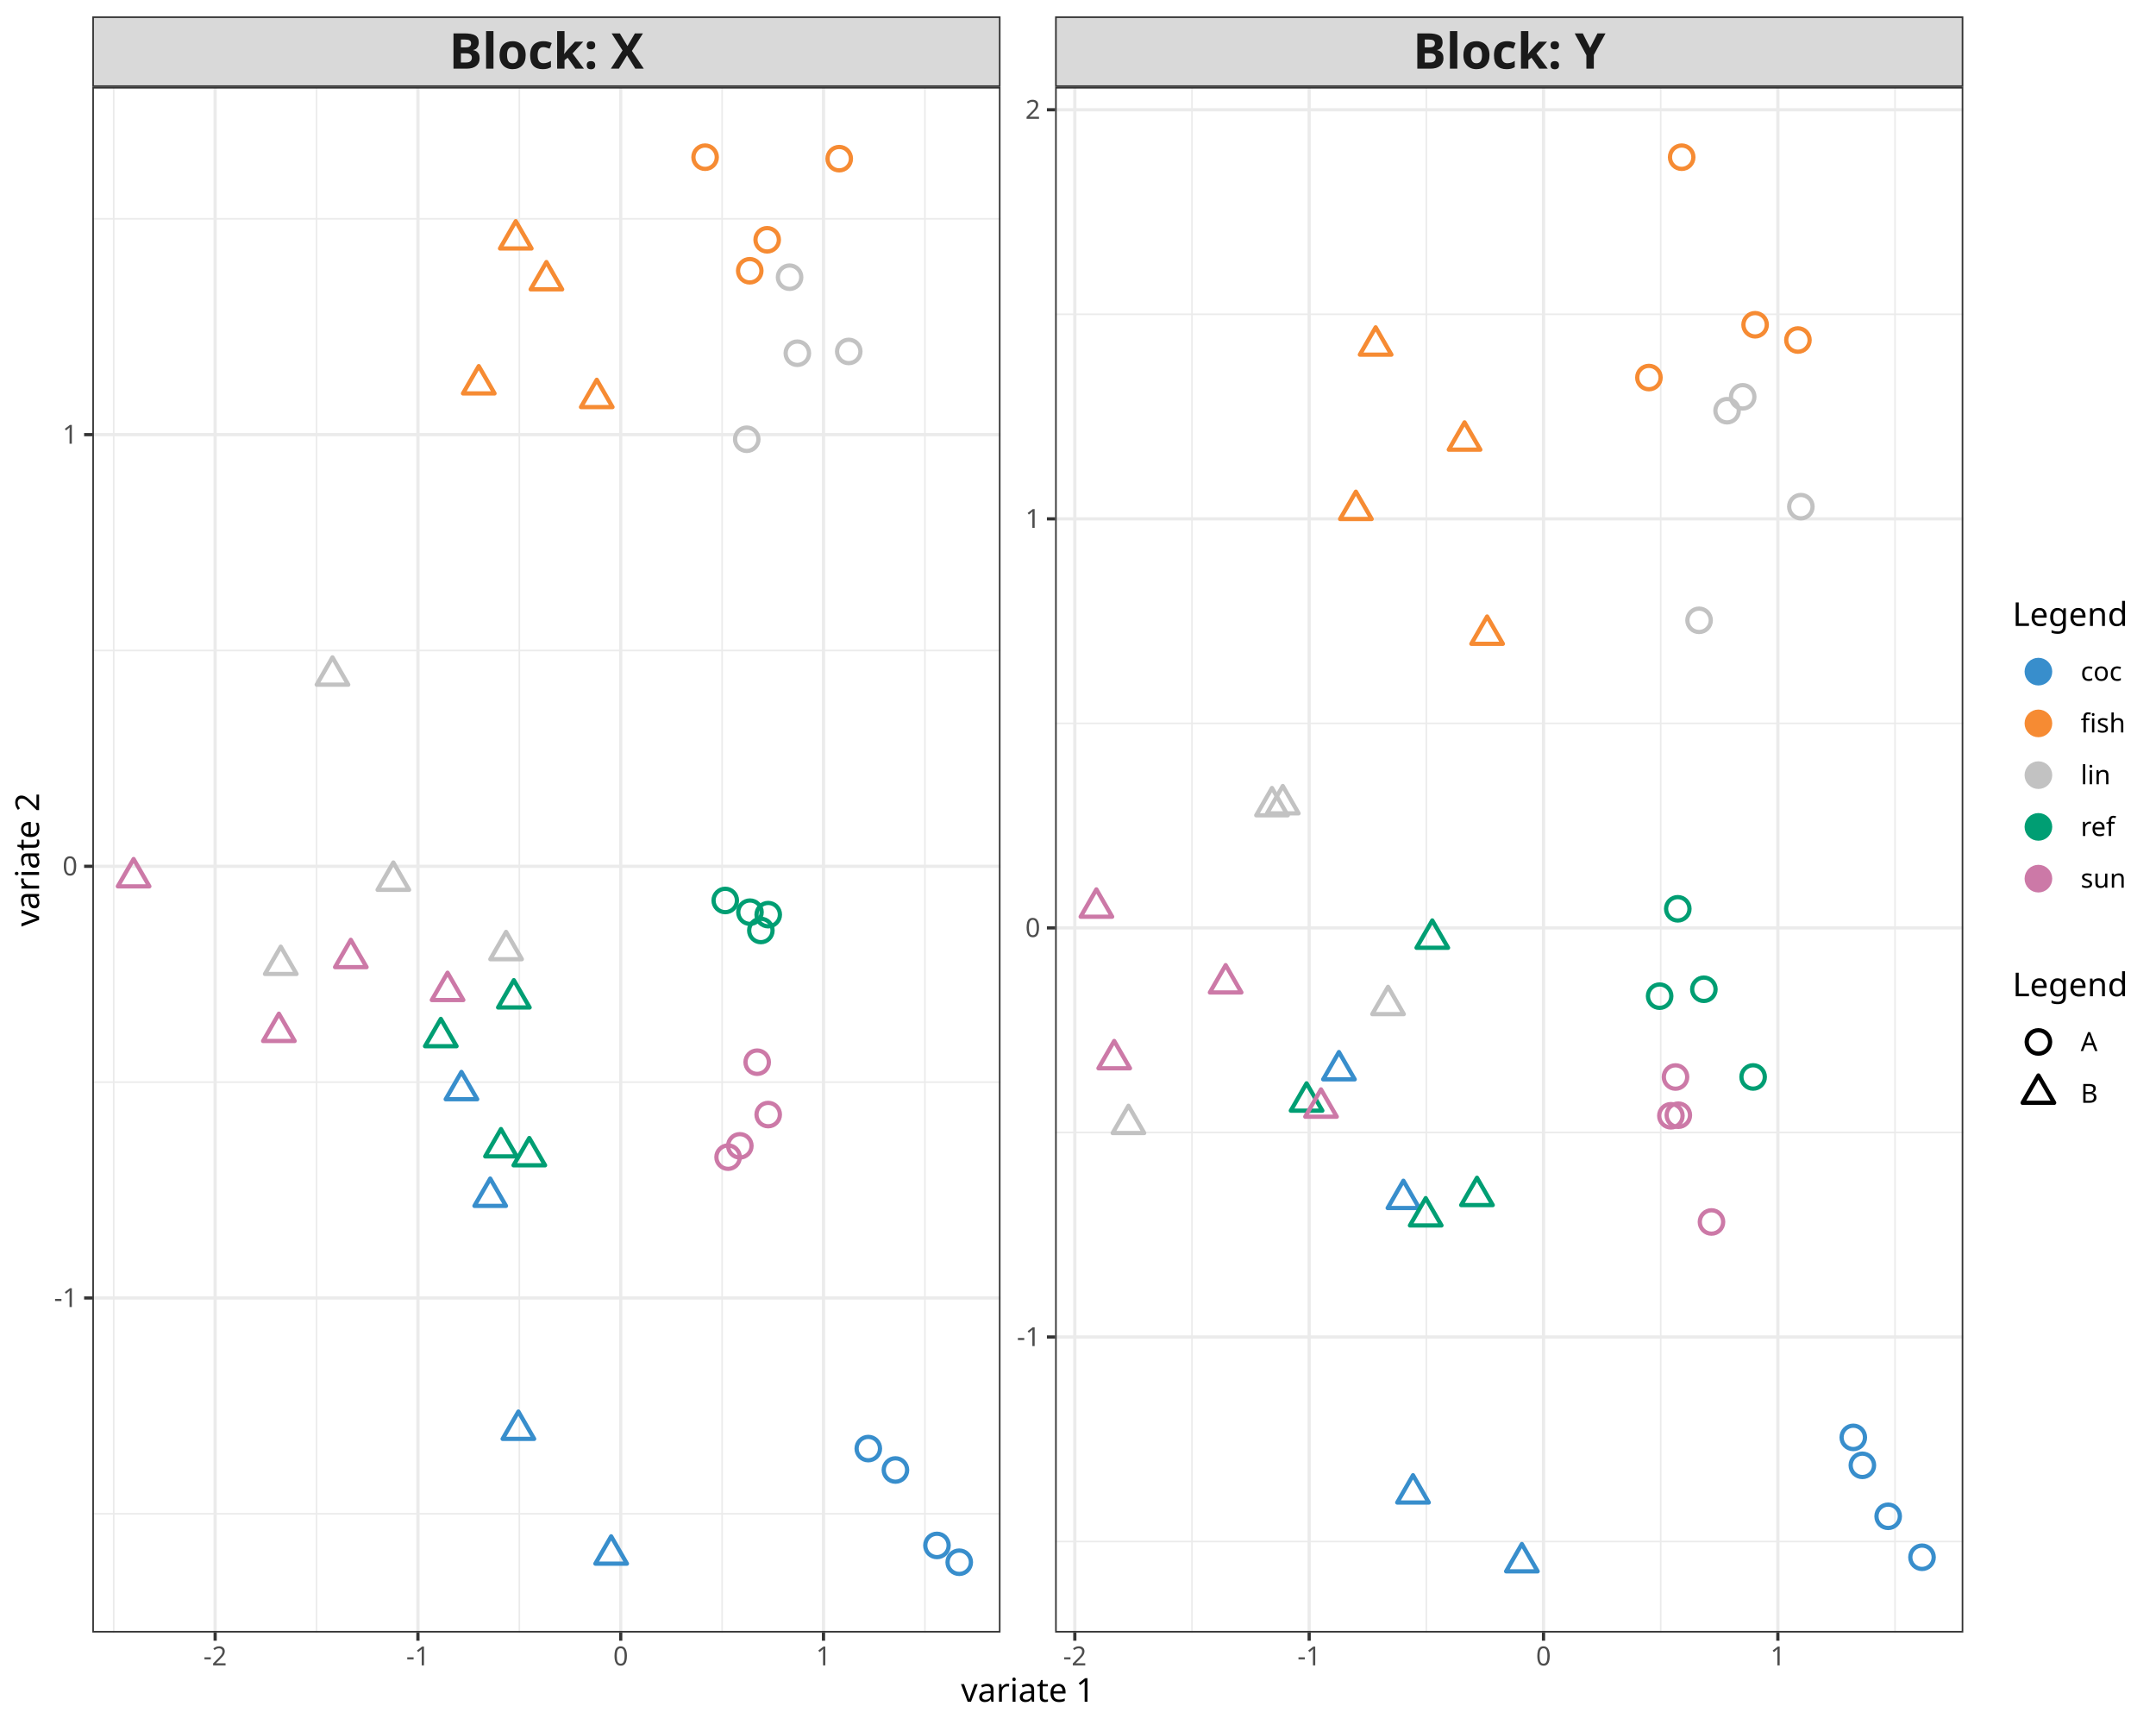
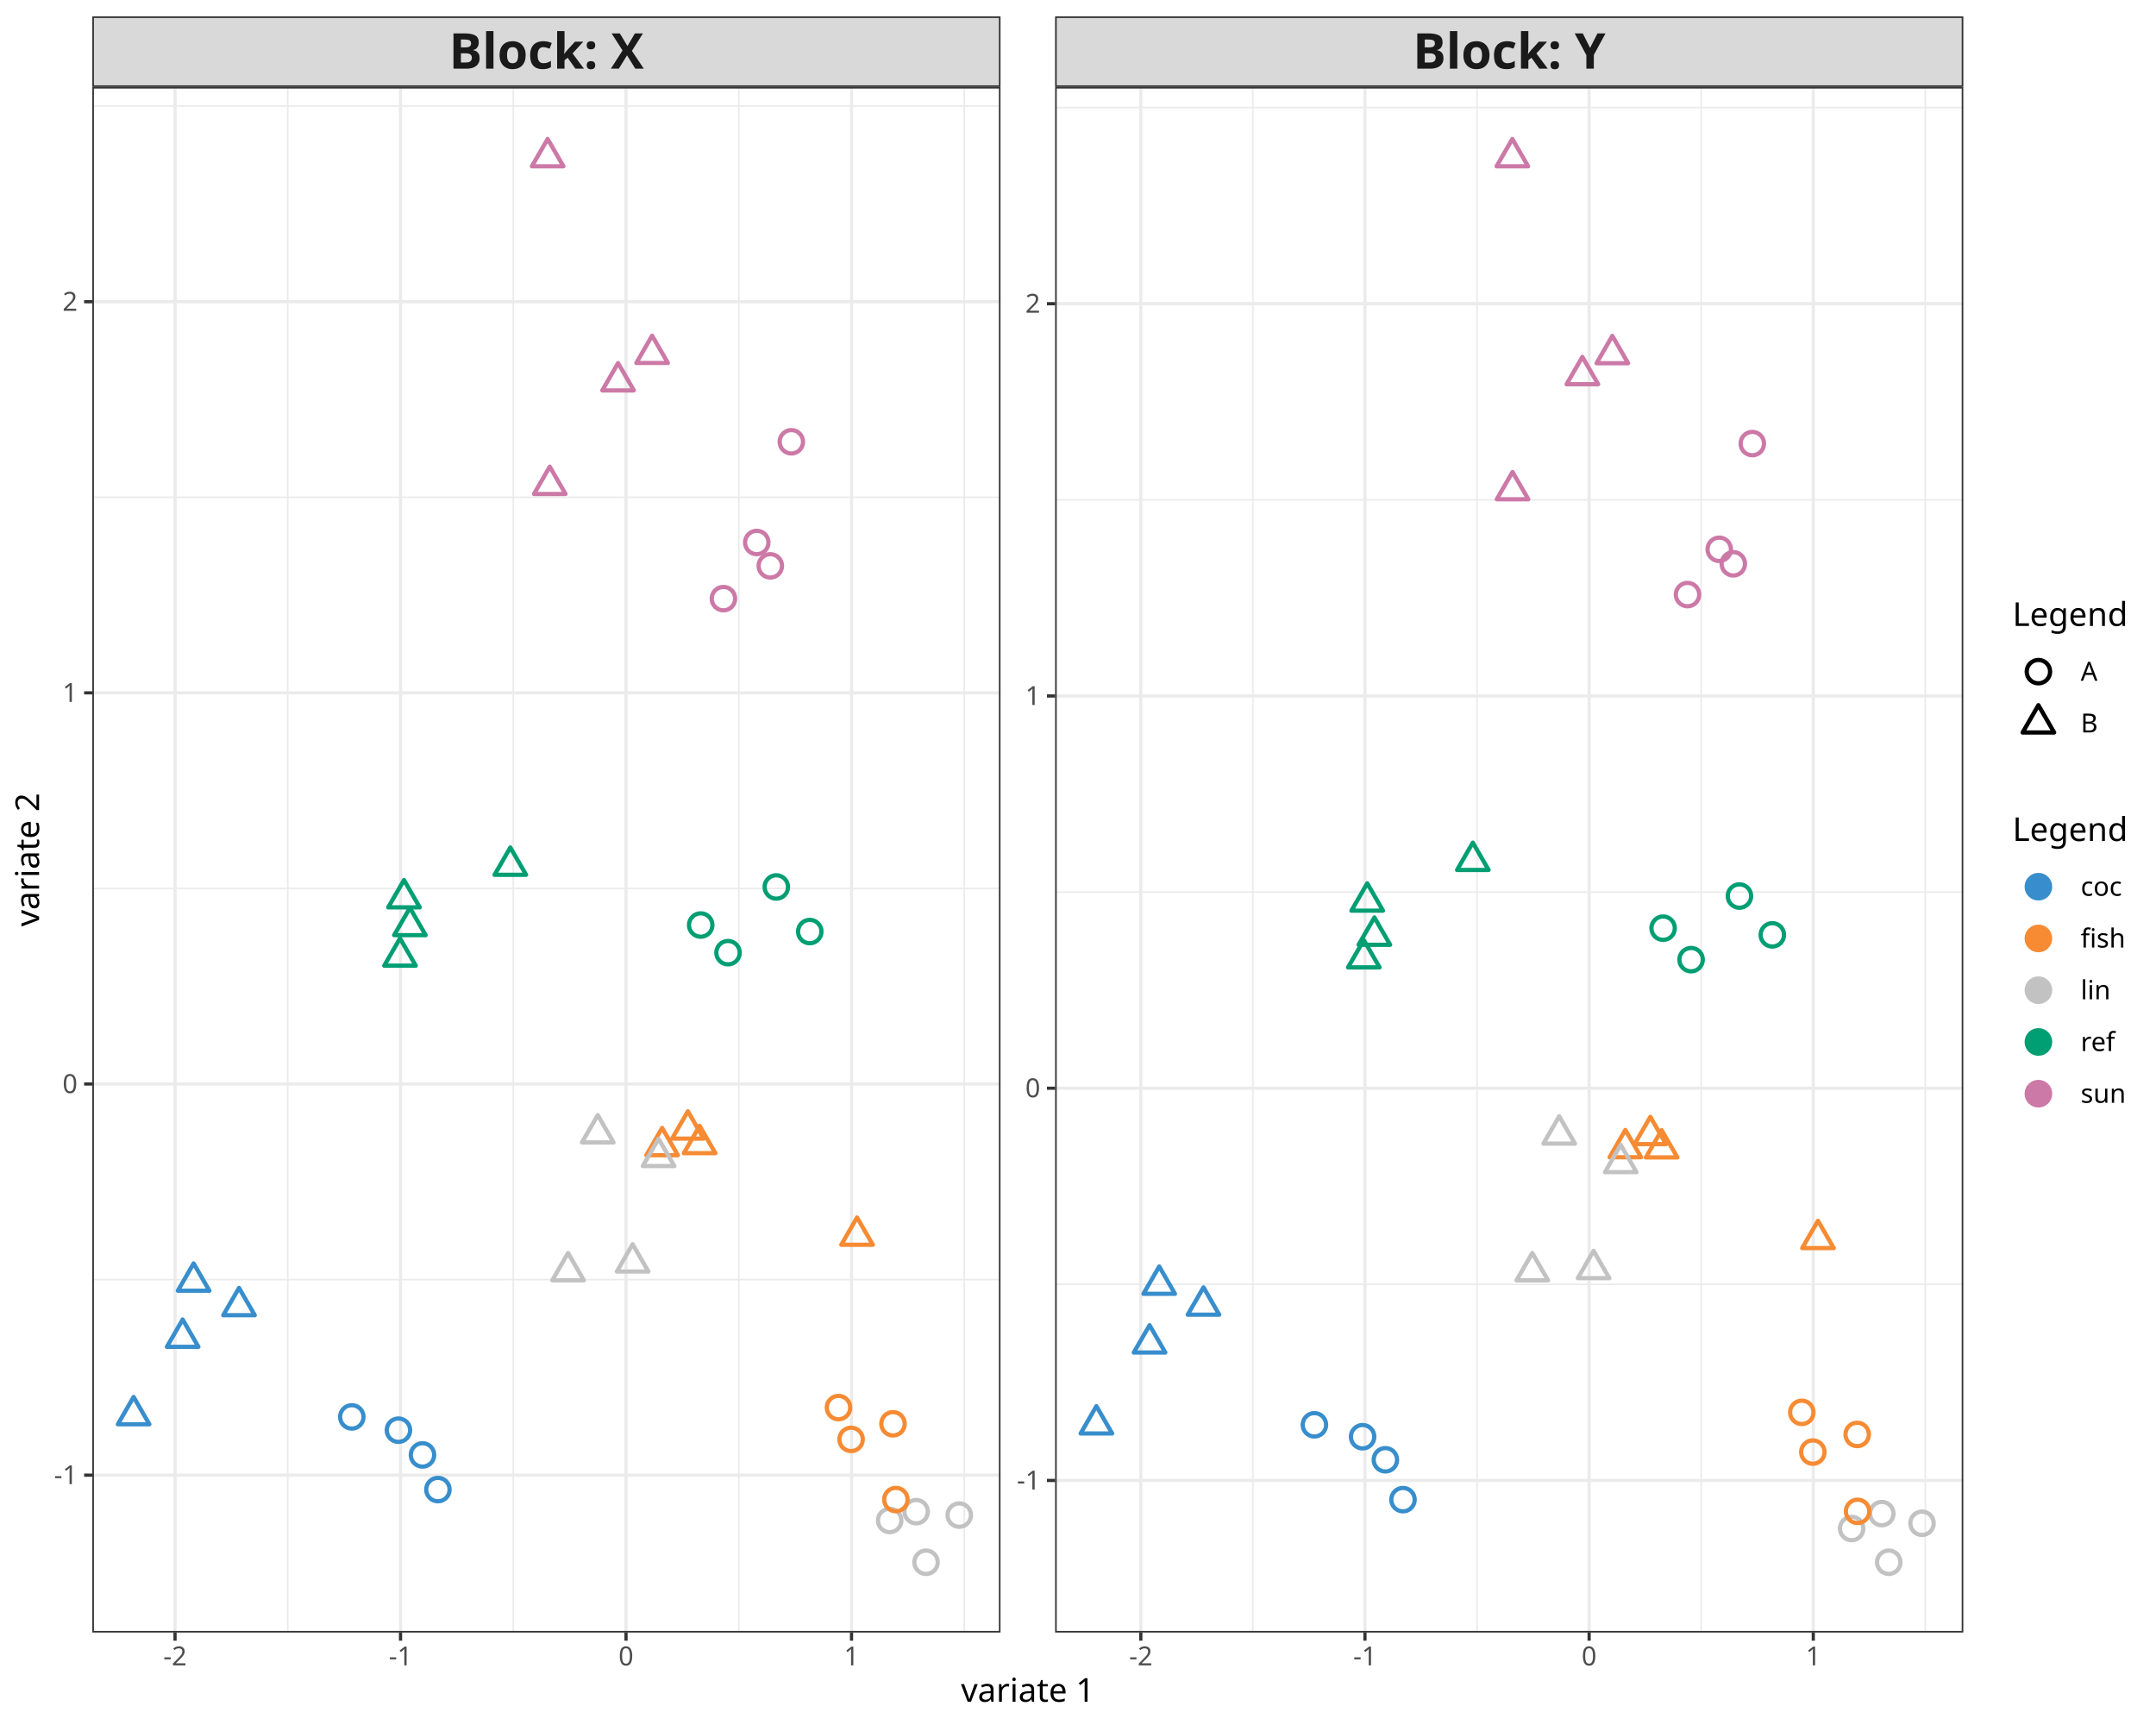
<svg xmlns="http://www.w3.org/2000/svg" class="svglite" data-engine-version="2.0" width="720.00pt" height="576.00pt" viewBox="0 0 720.00 576.00">
  <defs>
    <style type="text/css">
    .svglite line, .svglite polyline, .svglite polygon, .svglite path, .svglite rect, .svglite circle {
      fill: none;
      stroke: #000000;
      stroke-linecap: round;
      stroke-linejoin: round;
      stroke-miterlimit: 10.00;
    }
  </style>
  </defs>
  <rect width="100%" height="100%" style="stroke: none; fill: #FFFFFF;" />
  <defs>
    <clipPath id="cpMC4wMHw3MjAuMDB8MC4wMHw1NzYuMDA=">
      <rect x="0.00" y="0.00" width="720.00" height="576.00" />
    </clipPath>
  </defs>
  <g clip-path="url(#cpMC4wMHw3MjAuMDB8MC4wMHw1NzYuMDA=)">
    <rect x="-0" y="0.00" width="720.00" height="576.00" style="stroke-width: 1.07; stroke: #FFFFFF; fill: #FFFFFF;" />
  </g>
  <defs>
    <clipPath id="cpMzAuODN8MzM0LjEyfDI5LjAzfDU0NS4xMQ==">
      <rect x="30.83" y="29.03" width="303.29" height="516.09" />
    </clipPath>
  </defs>
  <g clip-path="url(#cpMzAuODN8MzM0LjEyfDI5LjAzfDU0NS4xMQ==)">
    <rect x="30.83" y="29.03" width="303.29" height="516.09" style="stroke-width: 1.07; stroke: none; fill: #FFFFFF;" />
-     <polyline points="30.83,505.47 334.12,505.47 " style="stroke-width: 0.53; stroke: #EBEBEB; stroke-linecap: butt;" />
-     <polyline points="30.83,361.34 334.12,361.34 " style="stroke-width: 0.53; stroke: #EBEBEB; stroke-linecap: butt;" />
-     <polyline points="30.83,217.21 334.12,217.21 " style="stroke-width: 0.53; stroke: #EBEBEB; stroke-linecap: butt;" />
-     <polyline points="30.83,73.08 334.12,73.08 " style="stroke-width: 0.53; stroke: #EBEBEB; stroke-linecap: butt;" />
-     <polyline points="37.98,545.11 37.98,29.03 " style="stroke-width: 0.53; stroke: #EBEBEB; stroke-linecap: butt;" />
-     <polyline points="105.71,545.11 105.71,29.03 " style="stroke-width: 0.53; stroke: #EBEBEB; stroke-linecap: butt;" />
-     <polyline points="173.43,545.11 173.43,29.03 " style="stroke-width: 0.53; stroke: #EBEBEB; stroke-linecap: butt;" />
-     <polyline points="241.15,545.11 241.15,29.03 " style="stroke-width: 0.53; stroke: #EBEBEB; stroke-linecap: butt;" />
-     <polyline points="308.87,545.11 308.87,29.03 " style="stroke-width: 0.53; stroke: #EBEBEB; stroke-linecap: butt;" />
-     <polyline points="30.83,433.41 334.12,433.41 " style="stroke-width: 1.07; stroke: #EBEBEB; stroke-linecap: butt;" />
-     <polyline points="30.83,289.27 334.12,289.27 " style="stroke-width: 1.07; stroke: #EBEBEB; stroke-linecap: butt;" />
-     <polyline points="30.83,145.14 334.12,145.14 " style="stroke-width: 1.07; stroke: #EBEBEB; stroke-linecap: butt;" />
-     <polyline points="71.85,545.11 71.85,29.03 " style="stroke-width: 1.07; stroke: #EBEBEB; stroke-linecap: butt;" />
-     <polyline points="139.57,545.11 139.57,29.03 " style="stroke-width: 1.07; stroke: #EBEBEB; stroke-linecap: butt;" />
-     <polyline points="207.29,545.11 207.29,29.03 " style="stroke-width: 1.07; stroke: #EBEBEB; stroke-linecap: butt;" />
-     <polyline points="275.01,545.11 275.01,29.03 " style="stroke-width: 1.07; stroke: #EBEBEB; stroke-linecap: butt;" />
-     <circle cx="266.27" cy="117.95" r="3.91" style="stroke-width: 1.42; stroke: #C2C2C2;" />
-     <circle cx="247.07" cy="382.61" r="3.91" style="stroke-width: 1.42; stroke: #CC79A7;" />
-     <circle cx="243.15" cy="386.39" r="3.91" style="stroke-width: 1.42; stroke: #CC79A7;" />
-     <circle cx="250.38" cy="90.41" r="3.91" style="stroke-width: 1.42; stroke: #F68B33;" />
-     <circle cx="254.09" cy="310.70" r="3.91" style="stroke-width: 1.42; stroke: #009E73;" />
-     <circle cx="299.03" cy="490.85" r="3.91" style="stroke-width: 1.42; stroke: #388ECC;" />
-     <circle cx="249.38" cy="146.67" r="3.91" style="stroke-width: 1.42; stroke: #C2C2C2;" />
-     <circle cx="283.44" cy="117.35" r="3.91" style="stroke-width: 1.42; stroke: #C2C2C2;" />
-     <circle cx="235.47" cy="52.49" r="3.91" style="stroke-width: 1.42; stroke: #F68B33;" />
-     <circle cx="312.90" cy="516.04" r="3.91" style="stroke-width: 1.42; stroke: #388ECC;" />
-     <circle cx="256.20" cy="80.07" r="3.91" style="stroke-width: 1.42; stroke: #F68B33;" />
-     <circle cx="242.20" cy="300.68" r="3.91" style="stroke-width: 1.42; stroke: #009E73;" />
-     <circle cx="252.86" cy="354.68" r="3.91" style="stroke-width: 1.42; stroke: #CC79A7;" />
-     <circle cx="256.55" cy="305.41" r="3.91" style="stroke-width: 1.42; stroke: #009E73;" />
-     <circle cx="256.54" cy="372.17" r="3.91" style="stroke-width: 1.42; stroke: #CC79A7;" />
-     <circle cx="263.68" cy="92.56" r="3.91" style="stroke-width: 1.42; stroke: #C2C2C2;" />
-     <circle cx="320.34" cy="521.65" r="3.91" style="stroke-width: 1.42; stroke: #388ECC;" />
-     <circle cx="280.26" cy="52.98" r="3.91" style="stroke-width: 1.42; stroke: #F68B33;" />
-     <circle cx="289.97" cy="483.70" r="3.91" style="stroke-width: 1.42; stroke: #388ECC;" />
-     <circle cx="250.45" cy="304.59" r="3.91" style="stroke-width: 1.42; stroke: #009E73;" />
-     <polygon points="163.71,393.54 168.97,402.66 158.44,402.66 " style="stroke-width: 1.42; stroke: #388ECC; fill: none;" />
-     <polygon points="171.60,327.29 176.87,336.41 166.34,336.41 " style="stroke-width: 1.42; stroke: #009E73; fill: none;" />
-     <polygon points="93.14,338.48 98.40,347.60 87.87,347.60 " style="stroke-width: 1.42; stroke: #CC79A7; fill: none;" />
-     <polygon points="182.48,87.50 187.74,96.62 177.21,96.62 " style="stroke-width: 1.42; stroke: #F68B33; fill: none;" />
-     <polygon points="44.62,286.84 49.88,295.96 39.35,295.96 " style="stroke-width: 1.42; stroke: #CC79A7; fill: none;" />
-     <polygon points="176.76,379.99 182.03,389.11 171.50,389.11 " style="stroke-width: 1.42; stroke: #009E73; fill: none;" />
-     <polygon points="147.21,340.22 152.47,349.34 141.94,349.34 " style="stroke-width: 1.42; stroke: #009E73; fill: none;" />
-     <polygon points="131.36,288.00 136.62,297.12 126.09,297.12 " style="stroke-width: 1.42; stroke: #C2C2C2; fill: none;" />
-     <polygon points="172.24,73.85 177.51,82.97 166.98,82.97 " style="stroke-width: 1.42; stroke: #F68B33; fill: none;" />
-     <polygon points="111.03,219.50 116.30,228.62 105.77,228.62 " style="stroke-width: 1.42; stroke: #C2C2C2; fill: none;" />
-     <polygon points="154.10,357.93 159.37,367.05 148.84,367.05 " style="stroke-width: 1.42; stroke: #388ECC; fill: none;" />
-     <polygon points="204.10,513.00 209.36,522.12 198.83,522.12 " style="stroke-width: 1.42; stroke: #388ECC; fill: none;" />
-     <polygon points="167.30,377.01 172.57,386.13 162.04,386.13 " style="stroke-width: 1.42; stroke: #009E73; fill: none;" />
-     <polygon points="117.15,313.82 122.42,322.94 111.89,322.94 " style="stroke-width: 1.42; stroke: #CC79A7; fill: none;" />
-     <polygon points="159.88,122.25 165.15,131.37 154.62,131.37 " style="stroke-width: 1.42; stroke: #F68B33; fill: none;" />
-     <polygon points="173.12,471.34 178.38,480.46 167.85,480.46 " style="stroke-width: 1.42; stroke: #388ECC; fill: none;" />
-     <polygon points="169.01,311.17 174.27,320.29 163.74,320.29 " style="stroke-width: 1.42; stroke: #C2C2C2; fill: none;" />
-     <polygon points="199.29,126.81 204.55,135.93 194.02,135.93 " style="stroke-width: 1.42; stroke: #F68B33; fill: none;" />
-     <polygon points="93.76,316.10 99.03,325.22 88.49,325.22 " style="stroke-width: 1.42; stroke: #C2C2C2; fill: none;" />
-     <polygon points="149.46,324.80 154.73,333.92 144.20,333.92 " style="stroke-width: 1.42; stroke: #CC79A7; fill: none;" />
+     <polyline points="30.83,427.27 334.12,427.27 " style="stroke-width: 0.53; stroke: #EBEBEB; stroke-linecap: butt;" />
+     <polyline points="30.83,296.66 334.12,296.66 " style="stroke-width: 0.53; stroke: #EBEBEB; stroke-linecap: butt;" />
+     <polyline points="30.83,166.04 334.12,166.04 " style="stroke-width: 0.53; stroke: #EBEBEB; stroke-linecap: butt;" />
+     <polyline points="30.83,35.43 334.12,35.43 " style="stroke-width: 0.53; stroke: #EBEBEB; stroke-linecap: butt;" />
+     <polyline points="96.10,545.11 96.10,29.03 " style="stroke-width: 0.53; stroke: #EBEBEB; stroke-linecap: butt;" />
+     <polyline points="171.41,545.11 171.41,29.03 " style="stroke-width: 0.53; stroke: #EBEBEB; stroke-linecap: butt;" />
+     <polyline points="246.72,545.11 246.72,29.03 " style="stroke-width: 0.53; stroke: #EBEBEB; stroke-linecap: butt;" />
+     <polyline points="322.02,545.11 322.02,29.03 " style="stroke-width: 0.53; stroke: #EBEBEB; stroke-linecap: butt;" />
+     <polyline points="30.83,492.57 334.12,492.57 " style="stroke-width: 1.07; stroke: #EBEBEB; stroke-linecap: butt;" />
+     <polyline points="30.83,361.96 334.12,361.96 " style="stroke-width: 1.07; stroke: #EBEBEB; stroke-linecap: butt;" />
+     <polyline points="30.83,231.35 334.12,231.35 " style="stroke-width: 1.07; stroke: #EBEBEB; stroke-linecap: butt;" />
+     <polyline points="30.83,100.74 334.12,100.74 " style="stroke-width: 1.07; stroke: #EBEBEB; stroke-linecap: butt;" />
+     <polyline points="58.45,545.11 58.45,29.03 " style="stroke-width: 1.07; stroke: #EBEBEB; stroke-linecap: butt;" />
+     <polyline points="133.76,545.11 133.76,29.03 " style="stroke-width: 1.07; stroke: #EBEBEB; stroke-linecap: butt;" />
+     <polyline points="209.06,545.11 209.06,29.03 " style="stroke-width: 1.07; stroke: #EBEBEB; stroke-linecap: butt;" />
+     <polyline points="284.37,545.11 284.37,29.03 " style="stroke-width: 1.07; stroke: #EBEBEB; stroke-linecap: butt;" />
+     <circle cx="305.95" cy="504.77" r="3.91" style="stroke-width: 1.42; stroke: #C2C2C2;" />
+     <circle cx="257.25" cy="188.95" r="3.91" style="stroke-width: 1.42; stroke: #CC79A7;" />
+     <circle cx="241.59" cy="199.89" r="3.91" style="stroke-width: 1.42; stroke: #CC79A7;" />
+     <circle cx="280.02" cy="470.01" r="3.91" style="stroke-width: 1.42; stroke: #F68B33;" />
+     <circle cx="259.25" cy="296.17" r="3.91" style="stroke-width: 1.42; stroke: #009E73;" />
+     <circle cx="141.09" cy="485.82" r="3.91" style="stroke-width: 1.42; stroke: #388ECC;" />
+     <circle cx="297.11" cy="507.70" r="3.91" style="stroke-width: 1.42; stroke: #C2C2C2;" />
+     <circle cx="309.25" cy="521.65" r="3.91" style="stroke-width: 1.42; stroke: #C2C2C2;" />
+     <circle cx="298.22" cy="475.42" r="3.91" style="stroke-width: 1.42; stroke: #F68B33;" />
+     <circle cx="133.06" cy="477.56" r="3.91" style="stroke-width: 1.42; stroke: #388ECC;" />
+     <circle cx="284.22" cy="480.63" r="3.91" style="stroke-width: 1.42; stroke: #F68B33;" />
+     <circle cx="243.12" cy="318.11" r="3.91" style="stroke-width: 1.42; stroke: #009E73;" />
+     <circle cx="264.27" cy="147.52" r="3.91" style="stroke-width: 1.42; stroke: #CC79A7;" />
+     <circle cx="270.42" cy="311.06" r="3.91" style="stroke-width: 1.42; stroke: #009E73;" />
+     <circle cx="252.72" cy="181.15" r="3.91" style="stroke-width: 1.42; stroke: #CC79A7;" />
+     <circle cx="320.34" cy="505.91" r="3.91" style="stroke-width: 1.42; stroke: #C2C2C2;" />
+     <circle cx="117.49" cy="473.12" r="3.91" style="stroke-width: 1.42; stroke: #388ECC;" />
+     <circle cx="299.18" cy="500.72" r="3.91" style="stroke-width: 1.42; stroke: #F68B33;" />
+     <circle cx="146.24" cy="497.39" r="3.91" style="stroke-width: 1.42; stroke: #388ECC;" />
+     <circle cx="234.00" cy="308.88" r="3.91" style="stroke-width: 1.42; stroke: #009E73;" />
+     <polygon points="61.00,440.60 66.26,449.72 55.73,449.72 " style="stroke-width: 1.42; stroke: #388ECC; fill: none;" />
+     <polygon points="136.89,303.14 142.15,312.26 131.62,312.26 " style="stroke-width: 1.42; stroke: #009E73; fill: none;" />
+     <polygon points="206.40,121.24 211.67,130.36 201.14,130.36 " style="stroke-width: 1.42; stroke: #CC79A7; fill: none;" />
+     <polygon points="221.12,376.62 226.39,385.74 215.85,385.74 " style="stroke-width: 1.42; stroke: #F68B33; fill: none;" />
+     <polygon points="182.89,46.41 188.15,55.53 177.62,55.53 " style="stroke-width: 1.42; stroke: #CC79A7; fill: none;" />
+     <polygon points="133.58,313.33 138.84,322.45 128.31,322.45 " style="stroke-width: 1.42; stroke: #009E73; fill: none;" />
+     <polygon points="170.42,282.99 175.69,292.11 165.16,292.11 " style="stroke-width: 1.42; stroke: #009E73; fill: none;" />
+     <polygon points="219.93,380.25 225.20,389.36 214.66,389.36 " style="stroke-width: 1.42; stroke: #C2C2C2; fill: none;" />
+     <polygon points="233.64,375.93 238.90,385.05 228.37,385.05 " style="stroke-width: 1.42; stroke: #F68B33; fill: none;" />
+     <polygon points="211.27,415.46 216.53,424.58 206.00,424.58 " style="stroke-width: 1.42; stroke: #C2C2C2; fill: none;" />
+     <polygon points="79.82,430.05 85.08,439.17 74.55,439.17 " style="stroke-width: 1.42; stroke: #388ECC; fill: none;" />
+     <polygon points="44.62,466.46 49.88,475.58 39.35,475.58 " style="stroke-width: 1.42; stroke: #388ECC; fill: none;" />
+     <polygon points="134.91,293.86 140.17,302.98 129.64,302.98 " style="stroke-width: 1.42; stroke: #009E73; fill: none;" />
+     <polygon points="183.59,155.82 188.86,164.94 178.33,164.94 " style="stroke-width: 1.42; stroke: #CC79A7; fill: none;" />
+     <polygon points="229.72,371.08 234.98,380.20 224.45,380.20 " style="stroke-width: 1.42; stroke: #F68B33; fill: none;" />
+     <polygon points="64.66,421.87 69.93,430.99 59.40,430.99 " style="stroke-width: 1.42; stroke: #388ECC; fill: none;" />
+     <polygon points="189.70,418.39 194.97,427.51 184.44,427.51 " style="stroke-width: 1.42; stroke: #C2C2C2; fill: none;" />
+     <polygon points="286.21,406.53 291.48,415.65 280.95,415.65 " style="stroke-width: 1.42; stroke: #F68B33; fill: none;" />
+     <polygon points="199.62,372.35 204.89,381.47 194.36,381.47 " style="stroke-width: 1.42; stroke: #C2C2C2; fill: none;" />
+     <polygon points="217.77,112.08 223.04,121.20 212.51,121.20 " style="stroke-width: 1.42; stroke: #CC79A7; fill: none;" />
    <rect x="30.83" y="29.03" width="303.29" height="516.09" style="stroke-width: 1.07; stroke: #333333;" />
  </g>
  <g clip-path="url(#cpMC4wMHw3MjAuMDB8MC4wMHw1NzYuMDA=)">
</g>
  <defs>
    <clipPath id="cpMzUyLjM2fDY1NS42NXwyOS4wM3w1NDUuMTE=">
      <rect x="352.36" y="29.03" width="303.29" height="516.09" />
    </clipPath>
  </defs>
  <g clip-path="url(#cpMzUyLjM2fDY1NS42NXwyOS4wM3w1NDUuMTE=)">
    <rect x="352.36" y="29.03" width="303.29" height="516.09" style="stroke-width: 1.07; stroke: none; fill: #FFFFFF;" />
-     <polyline points="352.36,514.74 655.65,514.74 " style="stroke-width: 0.53; stroke: #EBEBEB; stroke-linecap: butt;" />
-     <polyline points="352.36,378.14 655.65,378.14 " style="stroke-width: 0.53; stroke: #EBEBEB; stroke-linecap: butt;" />
-     <polyline points="352.36,241.54 655.65,241.54 " style="stroke-width: 0.53; stroke: #EBEBEB; stroke-linecap: butt;" />
-     <polyline points="352.36,104.95 655.65,104.95 " style="stroke-width: 0.53; stroke: #EBEBEB; stroke-linecap: butt;" />
-     <polyline points="398.07,545.11 398.07,29.03 " style="stroke-width: 0.53; stroke: #EBEBEB; stroke-linecap: butt;" />
-     <polyline points="476.33,545.11 476.33,29.03 " style="stroke-width: 0.53; stroke: #EBEBEB; stroke-linecap: butt;" />
-     <polyline points="554.59,545.11 554.59,29.03 " style="stroke-width: 0.53; stroke: #EBEBEB; stroke-linecap: butt;" />
-     <polyline points="632.85,545.11 632.85,29.03 " style="stroke-width: 0.53; stroke: #EBEBEB; stroke-linecap: butt;" />
-     <polyline points="352.36,446.44 655.65,446.44 " style="stroke-width: 1.07; stroke: #EBEBEB; stroke-linecap: butt;" />
-     <polyline points="352.36,309.84 655.65,309.84 " style="stroke-width: 1.07; stroke: #EBEBEB; stroke-linecap: butt;" />
-     <polyline points="352.36,173.25 655.65,173.25 " style="stroke-width: 1.07; stroke: #EBEBEB; stroke-linecap: butt;" />
-     <polyline points="352.36,36.65 655.65,36.65 " style="stroke-width: 1.07; stroke: #EBEBEB; stroke-linecap: butt;" />
-     <polyline points="358.94,545.11 358.94,29.03 " style="stroke-width: 1.07; stroke: #EBEBEB; stroke-linecap: butt;" />
-     <polyline points="437.20,545.11 437.20,29.03 " style="stroke-width: 1.07; stroke: #EBEBEB; stroke-linecap: butt;" />
-     <polyline points="515.46,545.11 515.46,29.03 " style="stroke-width: 1.07; stroke: #EBEBEB; stroke-linecap: butt;" />
-     <polyline points="593.72,545.11 593.72,29.03 " style="stroke-width: 1.07; stroke: #EBEBEB; stroke-linecap: butt;" />
-     <circle cx="576.76" cy="137.14" r="3.91" style="stroke-width: 1.42; stroke: #C2C2C2;" />
-     <circle cx="559.54" cy="359.63" r="3.91" style="stroke-width: 1.42; stroke: #CC79A7;" />
-     <circle cx="560.48" cy="372.38" r="3.91" style="stroke-width: 1.42; stroke: #CC79A7;" />
-     <circle cx="550.66" cy="126.07" r="3.91" style="stroke-width: 1.42; stroke: #F68B33;" />
-     <circle cx="585.46" cy="359.61" r="3.91" style="stroke-width: 1.42; stroke: #009E73;" />
-     <circle cx="621.94" cy="489.29" r="3.91" style="stroke-width: 1.42; stroke: #388ECC;" />
-     <circle cx="567.41" cy="207.13" r="3.91" style="stroke-width: 1.42; stroke: #C2C2C2;" />
-     <circle cx="601.40" cy="169.18" r="3.91" style="stroke-width: 1.42; stroke: #C2C2C2;" />
-     <circle cx="561.60" cy="52.49" r="3.91" style="stroke-width: 1.42; stroke: #F68B33;" />
-     <circle cx="630.56" cy="506.31" r="3.91" style="stroke-width: 1.42; stroke: #388ECC;" />
-     <circle cx="586.12" cy="108.44" r="3.91" style="stroke-width: 1.42; stroke: #F68B33;" />
-     <circle cx="554.24" cy="332.63" r="3.91" style="stroke-width: 1.42; stroke: #009E73;" />
-     <circle cx="571.55" cy="408.03" r="3.91" style="stroke-width: 1.42; stroke: #CC79A7;" />
-     <circle cx="560.30" cy="303.46" r="3.91" style="stroke-width: 1.42; stroke: #009E73;" />
-     <circle cx="558.00" cy="372.57" r="3.91" style="stroke-width: 1.42; stroke: #CC79A7;" />
-     <circle cx="581.98" cy="132.50" r="3.91" style="stroke-width: 1.42; stroke: #C2C2C2;" />
-     <circle cx="641.86" cy="519.99" r="3.91" style="stroke-width: 1.42; stroke: #388ECC;" />
-     <circle cx="600.42" cy="113.54" r="3.91" style="stroke-width: 1.42; stroke: #F68B33;" />
-     <circle cx="618.91" cy="479.96" r="3.91" style="stroke-width: 1.42; stroke: #388ECC;" />
-     <circle cx="569.01" cy="330.33" r="3.91" style="stroke-width: 1.42; stroke: #009E73;" />
-     <polygon points="468.67,394.26 473.94,403.38 463.41,403.38 " style="stroke-width: 1.42; stroke: #388ECC; fill: none;" />
-     <polygon points="478.31,307.35 483.58,316.47 473.05,316.47 " style="stroke-width: 1.42; stroke: #009E73; fill: none;" />
-     <polygon points="372.09,347.59 377.36,356.71 366.83,356.71 " style="stroke-width: 1.42; stroke: #CC79A7; fill: none;" />
-     <polygon points="489.09,141.03 494.36,150.15 483.82,150.15 " style="stroke-width: 1.42; stroke: #F68B33; fill: none;" />
-     <polygon points="366.14,296.98 371.41,306.10 360.88,306.10 " style="stroke-width: 1.42; stroke: #CC79A7; fill: none;" />
-     <polygon points="493.24,393.27 498.50,402.39 487.97,402.39 " style="stroke-width: 1.42; stroke: #009E73; fill: none;" />
-     <polygon points="436.33,361.74 441.60,370.86 431.07,370.86 " style="stroke-width: 1.42; stroke: #009E73; fill: none;" />
-     <polygon points="428.39,262.46 433.66,271.58 423.13,271.58 " style="stroke-width: 1.42; stroke: #C2C2C2; fill: none;" />
-     <polygon points="459.40,109.30 464.66,118.42 454.13,118.42 " style="stroke-width: 1.42; stroke: #F68B33; fill: none;" />
-     <polygon points="424.78,263.12 430.05,272.24 419.52,272.24 " style="stroke-width: 1.42; stroke: #C2C2C2; fill: none;" />
-     <polygon points="447.14,351.29 452.41,360.41 441.88,360.41 " style="stroke-width: 1.42; stroke: #388ECC; fill: none;" />
-     <polygon points="508.23,515.57 513.50,524.69 502.97,524.69 " style="stroke-width: 1.42; stroke: #388ECC; fill: none;" />
-     <polygon points="476.12,400.07 481.39,409.19 470.85,409.19 " style="stroke-width: 1.42; stroke: #009E73; fill: none;" />
-     <polygon points="409.31,322.27 414.57,331.39 404.04,331.39 " style="stroke-width: 1.42; stroke: #CC79A7; fill: none;" />
-     <polygon points="452.80,164.18 458.07,173.30 447.53,173.30 " style="stroke-width: 1.42; stroke: #F68B33; fill: none;" />
-     <polygon points="471.88,492.59 477.14,501.71 466.61,501.71 " style="stroke-width: 1.42; stroke: #388ECC; fill: none;" />
-     <polygon points="463.54,329.51 468.80,338.63 458.27,338.63 " style="stroke-width: 1.42; stroke: #C2C2C2; fill: none;" />
-     <polygon points="496.62,205.86 501.89,214.98 491.36,214.98 " style="stroke-width: 1.42; stroke: #F68B33; fill: none;" />
-     <polygon points="376.85,369.22 382.11,378.34 371.58,378.34 " style="stroke-width: 1.42; stroke: #C2C2C2; fill: none;" />
-     <polygon points="441.15,363.76 446.42,372.88 435.89,372.88 " style="stroke-width: 1.42; stroke: #CC79A7; fill: none;" />
+     <polyline points="352.36,428.85 655.65,428.85 " style="stroke-width: 0.53; stroke: #EBEBEB; stroke-linecap: butt;" />
+     <polyline points="352.36,297.88 655.65,297.88 " style="stroke-width: 0.53; stroke: #EBEBEB; stroke-linecap: butt;" />
+     <polyline points="352.36,166.90 655.65,166.90 " style="stroke-width: 0.53; stroke: #EBEBEB; stroke-linecap: butt;" />
+     <polyline points="352.36,35.92 655.65,35.92 " style="stroke-width: 0.53; stroke: #EBEBEB; stroke-linecap: butt;" />
+     <polyline points="418.40,545.11 418.40,29.03 " style="stroke-width: 0.53; stroke: #EBEBEB; stroke-linecap: butt;" />
+     <polyline points="493.26,545.11 493.26,29.03 " style="stroke-width: 0.53; stroke: #EBEBEB; stroke-linecap: butt;" />
+     <polyline points="568.12,545.11 568.12,29.03 " style="stroke-width: 0.53; stroke: #EBEBEB; stroke-linecap: butt;" />
+     <polyline points="642.97,545.11 642.97,29.03 " style="stroke-width: 0.53; stroke: #EBEBEB; stroke-linecap: butt;" />
+     <polyline points="352.36,494.34 655.65,494.34 " style="stroke-width: 1.07; stroke: #EBEBEB; stroke-linecap: butt;" />
+     <polyline points="352.36,363.37 655.65,363.37 " style="stroke-width: 1.07; stroke: #EBEBEB; stroke-linecap: butt;" />
+     <polyline points="352.36,232.39 655.65,232.39 " style="stroke-width: 1.07; stroke: #EBEBEB; stroke-linecap: butt;" />
+     <polyline points="352.36,101.41 655.65,101.41 " style="stroke-width: 1.07; stroke: #EBEBEB; stroke-linecap: butt;" />
+     <polyline points="380.98,545.11 380.98,29.03 " style="stroke-width: 1.07; stroke: #EBEBEB; stroke-linecap: butt;" />
+     <polyline points="455.83,545.11 455.83,29.03 " style="stroke-width: 1.07; stroke: #EBEBEB; stroke-linecap: butt;" />
+     <polyline points="530.69,545.11 530.69,29.03 " style="stroke-width: 1.07; stroke: #EBEBEB; stroke-linecap: butt;" />
+     <polyline points="605.55,545.11 605.55,29.03 " style="stroke-width: 1.07; stroke: #EBEBEB; stroke-linecap: butt;" />
+     <circle cx="628.43" cy="505.41" r="3.91" style="stroke-width: 1.42; stroke: #C2C2C2;" />
+     <circle cx="578.84" cy="188.26" r="3.91" style="stroke-width: 1.42; stroke: #CC79A7;" />
+     <circle cx="563.55" cy="198.54" r="3.91" style="stroke-width: 1.42; stroke: #CC79A7;" />
+     <circle cx="601.71" cy="471.60" r="3.91" style="stroke-width: 1.42; stroke: #F68B33;" />
+     <circle cx="580.89" cy="299.20" r="3.91" style="stroke-width: 1.42; stroke: #009E73;" />
+     <circle cx="462.65" cy="487.44" r="3.91" style="stroke-width: 1.42; stroke: #388ECC;" />
+     <circle cx="618.36" cy="510.39" r="3.91" style="stroke-width: 1.42; stroke: #C2C2C2;" />
+     <circle cx="630.75" cy="521.65" r="3.91" style="stroke-width: 1.42; stroke: #C2C2C2;" />
+     <circle cx="620.21" cy="478.98" r="3.91" style="stroke-width: 1.42; stroke: #F68B33;" />
+     <circle cx="455.04" cy="479.74" r="3.91" style="stroke-width: 1.42; stroke: #388ECC;" />
+     <circle cx="605.40" cy="484.87" r="3.91" style="stroke-width: 1.42; stroke: #F68B33;" />
+     <circle cx="564.74" cy="320.44" r="3.91" style="stroke-width: 1.42; stroke: #009E73;" />
+     <circle cx="585.19" cy="148.12" r="3.91" style="stroke-width: 1.42; stroke: #CC79A7;" />
+     <circle cx="591.87" cy="312.16" r="3.91" style="stroke-width: 1.42; stroke: #009E73;" />
+     <circle cx="574.14" cy="183.42" r="3.91" style="stroke-width: 1.42; stroke: #CC79A7;" />
+     <circle cx="641.86" cy="508.64" r="3.91" style="stroke-width: 1.42; stroke: #C2C2C2;" />
+     <circle cx="438.95" cy="475.76" r="3.91" style="stroke-width: 1.42; stroke: #388ECC;" />
+     <circle cx="620.34" cy="504.66" r="3.91" style="stroke-width: 1.42; stroke: #F68B33;" />
+     <circle cx="468.53" cy="500.75" r="3.91" style="stroke-width: 1.42; stroke: #388ECC;" />
+     <circle cx="555.40" cy="309.93" r="3.91" style="stroke-width: 1.42; stroke: #009E73;" />
+     <polygon points="383.90,442.50 389.16,451.62 378.63,451.62 " style="stroke-width: 1.42; stroke: #388ECC; fill: none;" />
+     <polygon points="458.97,306.35 464.24,315.47 453.71,315.47 " style="stroke-width: 1.42; stroke: #009E73; fill: none;" />
+     <polygon points="528.44,119.17 533.70,128.29 523.17,128.29 " style="stroke-width: 1.42; stroke: #CC79A7; fill: none;" />
+     <polygon points="542.79,377.30 548.06,386.42 537.53,386.42 " style="stroke-width: 1.42; stroke: #F68B33; fill: none;" />
+     <polygon points="505.05,46.41 510.31,55.53 499.78,55.53 " style="stroke-width: 1.42; stroke: #CC79A7; fill: none;" />
+     <polygon points="455.44,313.90 460.71,323.02 450.18,323.02 " style="stroke-width: 1.42; stroke: #009E73; fill: none;" />
+     <polygon points="491.85,281.37 497.12,290.49 486.59,290.49 " style="stroke-width: 1.42; stroke: #009E73; fill: none;" />
+     <polygon points="541.24,382.28 546.51,391.40 535.98,391.40 " style="stroke-width: 1.42; stroke: #C2C2C2; fill: none;" />
+     <polygon points="554.90,377.36 560.17,386.48 549.64,386.48 " style="stroke-width: 1.42; stroke: #F68B33; fill: none;" />
+     <polygon points="532.18,417.68 537.44,426.80 526.91,426.80 " style="stroke-width: 1.42; stroke: #C2C2C2; fill: none;" />
+     <polygon points="401.91,429.87 407.17,438.99 396.64,438.99 " style="stroke-width: 1.42; stroke: #388ECC; fill: none;" />
+     <polygon points="366.14,469.53 371.41,478.65 360.88,478.65 " style="stroke-width: 1.42; stroke: #388ECC; fill: none;" />
+     <polygon points="456.59,294.96 461.85,304.08 451.32,304.08 " style="stroke-width: 1.42; stroke: #009E73; fill: none;" />
+     <polygon points="505.11,157.59 510.38,166.71 499.85,166.71 " style="stroke-width: 1.42; stroke: #CC79A7; fill: none;" />
+     <polygon points="551.13,372.93 556.39,382.05 545.86,382.05 " style="stroke-width: 1.42; stroke: #F68B33; fill: none;" />
+     <polygon points="387.12,422.90 392.38,432.02 381.85,432.02 " style="stroke-width: 1.42; stroke: #388ECC; fill: none;" />
+     <polygon points="511.71,418.40 516.98,427.52 506.45,427.52 " style="stroke-width: 1.42; stroke: #C2C2C2; fill: none;" />
+     <polygon points="607.12,407.64 612.39,416.76 601.85,416.76 " style="stroke-width: 1.42; stroke: #F68B33; fill: none;" />
+     <polygon points="520.69,372.74 525.96,381.86 515.43,381.86 " style="stroke-width: 1.42; stroke: #C2C2C2; fill: none;" />
+     <polygon points="538.44,112.16 543.71,121.28 533.18,121.28 " style="stroke-width: 1.42; stroke: #CC79A7; fill: none;" />
    <rect x="352.36" y="29.03" width="303.29" height="516.09" style="stroke-width: 1.07; stroke: #333333;" />
  </g>
  <g clip-path="url(#cpMC4wMHw3MjAuMDB8MC4wMHw1NzYuMDA=)">
</g>
  <defs>
    <clipPath id="cpMzAuODN8MzM0LjEyfDUuNDh8MjkuMDM=">
      <rect x="30.83" y="5.48" width="303.29" height="23.55" />
    </clipPath>
  </defs>
  <g clip-path="url(#cpMzAuODN8MzM0LjEyfDUuNDh8MjkuMDM=)">
    <rect x="30.83" y="5.48" width="303.29" height="23.55" style="stroke-width: 1.07; stroke: #333333; fill: #D9D9D9;" />
    <text x="182.48" y="22.93" text-anchor="middle" style="font-size: 16.50px; font-weight: bold; fill: #1A1A1A; font-family: sans;" textLength="60.54px" lengthAdjust="spacingAndGlyphs">Block: X</text>
  </g>
  <g clip-path="url(#cpMC4wMHw3MjAuMDB8MC4wMHw1NzYuMDA=)">
</g>
  <defs>
    <clipPath id="cpMzUyLjM2fDY1NS42NXw1LjQ4fDI5LjAz">
      <rect x="352.36" y="5.48" width="303.29" height="23.55" />
    </clipPath>
  </defs>
  <g clip-path="url(#cpMzUyLjM2fDY1NS42NXw1LjQ4fDI5LjAz)">
    <rect x="352.36" y="5.48" width="303.29" height="23.55" style="stroke-width: 1.07; stroke: #333333; fill: #D9D9D9;" />
    <text x="504.00" y="22.93" text-anchor="middle" style="font-size: 16.50px; font-weight: bold; fill: #1A1A1A; font-family: sans;" textLength="60.54px" lengthAdjust="spacingAndGlyphs">Block: Y</text>
  </g>
  <g clip-path="url(#cpMC4wMHw3MjAuMDB8MC4wMHw1NzYuMDA=)">
-     <polyline points="71.85,547.85 71.85,545.11 " style="stroke-width: 1.07; stroke: #333333; stroke-linecap: butt;" />
-     <polyline points="139.57,547.85 139.57,545.11 " style="stroke-width: 1.07; stroke: #333333; stroke-linecap: butt;" />
-     <polyline points="207.29,547.85 207.29,545.11 " style="stroke-width: 1.07; stroke: #333333; stroke-linecap: butt;" />
-     <polyline points="275.01,547.85 275.01,545.11 " style="stroke-width: 1.07; stroke: #333333; stroke-linecap: butt;" />
-     <text x="71.85" y="556.10" text-anchor="middle" style="font-size: 8.80px; fill: #4D4D4D; font-family: sans;" textLength="7.82px" lengthAdjust="spacingAndGlyphs">-2</text>
-     <text x="139.57" y="556.10" text-anchor="middle" style="font-size: 8.80px; fill: #4D4D4D; font-family: sans;" textLength="7.82px" lengthAdjust="spacingAndGlyphs">-1</text>
-     <text x="207.29" y="556.10" text-anchor="middle" style="font-size: 8.80px; fill: #4D4D4D; font-family: sans;" textLength="4.89px" lengthAdjust="spacingAndGlyphs">0</text>
-     <text x="275.01" y="556.10" text-anchor="middle" style="font-size: 8.80px; fill: #4D4D4D; font-family: sans;" textLength="4.89px" lengthAdjust="spacingAndGlyphs">1</text>
-     <polyline points="358.94,547.85 358.94,545.11 " style="stroke-width: 1.07; stroke: #333333; stroke-linecap: butt;" />
-     <polyline points="437.20,547.85 437.20,545.11 " style="stroke-width: 1.07; stroke: #333333; stroke-linecap: butt;" />
-     <polyline points="515.46,547.85 515.46,545.11 " style="stroke-width: 1.07; stroke: #333333; stroke-linecap: butt;" />
-     <polyline points="593.72,547.85 593.72,545.11 " style="stroke-width: 1.07; stroke: #333333; stroke-linecap: butt;" />
-     <text x="358.94" y="556.10" text-anchor="middle" style="font-size: 8.80px; fill: #4D4D4D; font-family: sans;" textLength="7.82px" lengthAdjust="spacingAndGlyphs">-2</text>
-     <text x="437.20" y="556.10" text-anchor="middle" style="font-size: 8.80px; fill: #4D4D4D; font-family: sans;" textLength="7.82px" lengthAdjust="spacingAndGlyphs">-1</text>
-     <text x="515.46" y="556.10" text-anchor="middle" style="font-size: 8.80px; fill: #4D4D4D; font-family: sans;" textLength="4.89px" lengthAdjust="spacingAndGlyphs">0</text>
-     <text x="593.72" y="556.10" text-anchor="middle" style="font-size: 8.80px; fill: #4D4D4D; font-family: sans;" textLength="4.89px" lengthAdjust="spacingAndGlyphs">1</text>
-     <text x="347.43" y="449.47" text-anchor="end" style="font-size: 8.80px; fill: #4D4D4D; font-family: sans;" textLength="7.82px" lengthAdjust="spacingAndGlyphs">-1</text>
-     <text x="347.43" y="312.87" text-anchor="end" style="font-size: 8.80px; fill: #4D4D4D; font-family: sans;" textLength="4.89px" lengthAdjust="spacingAndGlyphs">0</text>
-     <text x="347.43" y="176.27" text-anchor="end" style="font-size: 8.80px; fill: #4D4D4D; font-family: sans;" textLength="4.89px" lengthAdjust="spacingAndGlyphs">1</text>
-     <text x="347.43" y="39.68" text-anchor="end" style="font-size: 8.80px; fill: #4D4D4D; font-family: sans;" textLength="4.89px" lengthAdjust="spacingAndGlyphs">2</text>
-     <polyline points="349.62,446.44 352.36,446.44 " style="stroke-width: 1.07; stroke: #333333; stroke-linecap: butt;" />
-     <polyline points="349.62,309.84 352.36,309.84 " style="stroke-width: 1.07; stroke: #333333; stroke-linecap: butt;" />
-     <polyline points="349.62,173.25 352.36,173.25 " style="stroke-width: 1.07; stroke: #333333; stroke-linecap: butt;" />
-     <polyline points="349.62,36.65 352.36,36.65 " style="stroke-width: 1.07; stroke: #333333; stroke-linecap: butt;" />
-     <text x="25.90" y="436.44" text-anchor="end" style="font-size: 8.80px; fill: #4D4D4D; font-family: sans;" textLength="7.82px" lengthAdjust="spacingAndGlyphs">-1</text>
-     <text x="25.90" y="292.30" text-anchor="end" style="font-size: 8.80px; fill: #4D4D4D; font-family: sans;" textLength="4.89px" lengthAdjust="spacingAndGlyphs">0</text>
-     <text x="25.90" y="148.17" text-anchor="end" style="font-size: 8.80px; fill: #4D4D4D; font-family: sans;" textLength="4.89px" lengthAdjust="spacingAndGlyphs">1</text>
-     <polyline points="28.09,433.41 30.83,433.41 " style="stroke-width: 1.07; stroke: #333333; stroke-linecap: butt;" />
-     <polyline points="28.09,289.27 30.83,289.27 " style="stroke-width: 1.07; stroke: #333333; stroke-linecap: butt;" />
-     <polyline points="28.09,145.14 30.83,145.14 " style="stroke-width: 1.07; stroke: #333333; stroke-linecap: butt;" />
+     <polyline points="58.45,547.85 58.45,545.11 " style="stroke-width: 1.07; stroke: #333333; stroke-linecap: butt;" />
+     <polyline points="133.76,547.85 133.76,545.11 " style="stroke-width: 1.07; stroke: #333333; stroke-linecap: butt;" />
+     <polyline points="209.06,547.85 209.06,545.11 " style="stroke-width: 1.07; stroke: #333333; stroke-linecap: butt;" />
+     <polyline points="284.37,547.85 284.37,545.11 " style="stroke-width: 1.07; stroke: #333333; stroke-linecap: butt;" />
+     <text x="58.45" y="556.10" text-anchor="middle" style="font-size: 8.80px; fill: #4D4D4D; font-family: sans;" textLength="7.82px" lengthAdjust="spacingAndGlyphs">-2</text>
+     <text x="133.76" y="556.10" text-anchor="middle" style="font-size: 8.80px; fill: #4D4D4D; font-family: sans;" textLength="7.82px" lengthAdjust="spacingAndGlyphs">-1</text>
+     <text x="209.06" y="556.10" text-anchor="middle" style="font-size: 8.80px; fill: #4D4D4D; font-family: sans;" textLength="4.89px" lengthAdjust="spacingAndGlyphs">0</text>
+     <text x="284.37" y="556.10" text-anchor="middle" style="font-size: 8.80px; fill: #4D4D4D; font-family: sans;" textLength="4.89px" lengthAdjust="spacingAndGlyphs">1</text>
+     <polyline points="380.98,547.85 380.98,545.11 " style="stroke-width: 1.07; stroke: #333333; stroke-linecap: butt;" />
+     <polyline points="455.83,547.85 455.83,545.11 " style="stroke-width: 1.07; stroke: #333333; stroke-linecap: butt;" />
+     <polyline points="530.69,547.85 530.69,545.11 " style="stroke-width: 1.07; stroke: #333333; stroke-linecap: butt;" />
+     <polyline points="605.55,547.85 605.55,545.11 " style="stroke-width: 1.07; stroke: #333333; stroke-linecap: butt;" />
+     <text x="380.98" y="556.10" text-anchor="middle" style="font-size: 8.80px; fill: #4D4D4D; font-family: sans;" textLength="7.82px" lengthAdjust="spacingAndGlyphs">-2</text>
+     <text x="455.83" y="556.10" text-anchor="middle" style="font-size: 8.80px; fill: #4D4D4D; font-family: sans;" textLength="7.82px" lengthAdjust="spacingAndGlyphs">-1</text>
+     <text x="530.69" y="556.10" text-anchor="middle" style="font-size: 8.80px; fill: #4D4D4D; font-family: sans;" textLength="4.89px" lengthAdjust="spacingAndGlyphs">0</text>
+     <text x="605.55" y="556.10" text-anchor="middle" style="font-size: 8.80px; fill: #4D4D4D; font-family: sans;" textLength="4.89px" lengthAdjust="spacingAndGlyphs">1</text>
+     <text x="347.43" y="497.37" text-anchor="end" style="font-size: 8.80px; fill: #4D4D4D; font-family: sans;" textLength="7.82px" lengthAdjust="spacingAndGlyphs">-1</text>
+     <text x="347.43" y="366.39" text-anchor="end" style="font-size: 8.80px; fill: #4D4D4D; font-family: sans;" textLength="4.89px" lengthAdjust="spacingAndGlyphs">0</text>
+     <text x="347.43" y="235.42" text-anchor="end" style="font-size: 8.80px; fill: #4D4D4D; font-family: sans;" textLength="4.89px" lengthAdjust="spacingAndGlyphs">1</text>
+     <text x="347.43" y="104.44" text-anchor="end" style="font-size: 8.80px; fill: #4D4D4D; font-family: sans;" textLength="4.89px" lengthAdjust="spacingAndGlyphs">2</text>
+     <polyline points="349.62,494.34 352.36,494.34 " style="stroke-width: 1.07; stroke: #333333; stroke-linecap: butt;" />
+     <polyline points="349.62,363.37 352.36,363.37 " style="stroke-width: 1.07; stroke: #333333; stroke-linecap: butt;" />
+     <polyline points="349.62,232.39 352.36,232.39 " style="stroke-width: 1.07; stroke: #333333; stroke-linecap: butt;" />
+     <polyline points="349.62,101.41 352.36,101.41 " style="stroke-width: 1.07; stroke: #333333; stroke-linecap: butt;" />
+     <text x="25.90" y="495.60" text-anchor="end" style="font-size: 8.80px; fill: #4D4D4D; font-family: sans;" textLength="7.82px" lengthAdjust="spacingAndGlyphs">-1</text>
+     <text x="25.90" y="364.99" text-anchor="end" style="font-size: 8.80px; fill: #4D4D4D; font-family: sans;" textLength="4.89px" lengthAdjust="spacingAndGlyphs">0</text>
+     <text x="25.90" y="234.38" text-anchor="end" style="font-size: 8.80px; fill: #4D4D4D; font-family: sans;" textLength="4.89px" lengthAdjust="spacingAndGlyphs">1</text>
+     <text x="25.90" y="103.77" text-anchor="end" style="font-size: 8.80px; fill: #4D4D4D; font-family: sans;" textLength="4.89px" lengthAdjust="spacingAndGlyphs">2</text>
+     <polyline points="28.09,492.57 30.83,492.57 " style="stroke-width: 1.07; stroke: #333333; stroke-linecap: butt;" />
+     <polyline points="28.09,361.96 30.83,361.96 " style="stroke-width: 1.07; stroke: #333333; stroke-linecap: butt;" />
+     <polyline points="28.09,231.35 30.83,231.35 " style="stroke-width: 1.07; stroke: #333333; stroke-linecap: butt;" />
+     <polyline points="28.09,100.74 30.83,100.74 " style="stroke-width: 1.07; stroke: #333333; stroke-linecap: butt;" />
    <text x="343.24" y="568.24" text-anchor="middle" style="font-size: 11.00px; font-family: sans;" textLength="42.19px" lengthAdjust="spacingAndGlyphs">variate 1</text>
    <text transform="translate(13.05,287.07) rotate(-90)" text-anchor="middle" style="font-size: 11.00px; font-family: sans;" textLength="42.19px" lengthAdjust="spacingAndGlyphs">variate 2</text>
-     <rect x="666.61" y="194.82" width="47.91" height="112.69" style="stroke-width: 1.07; stroke: none; fill: #FFFFFF;" />
+     <rect x="666.61" y="194.82" width="47.67" height="60.85" style="stroke-width: 1.07; stroke: none; fill: #FFFFFF;" />
    <text x="672.09" y="209.01" style="font-size: 11.00px; font-family: sans;" textLength="36.71px" lengthAdjust="spacingAndGlyphs">Legend</text>
    <rect x="672.09" y="215.63" width="17.28" height="17.28" style="stroke-width: 1.07; stroke: none; fill: #FFFFFF;" />
-     <circle cx="680.73" cy="224.27" r="3.91" style="stroke-width: 1.42; stroke: #388ECC; fill: #388ECC;" />
+     <circle cx="680.73" cy="224.27" r="3.91" style="stroke-width: 1.42;" />
    <rect x="672.09" y="232.91" width="17.28" height="17.28" style="stroke-width: 1.07; stroke: none; fill: #FFFFFF;" />
-     <circle cx="680.73" cy="241.55" r="3.91" style="stroke-width: 1.42; stroke: #F68B33; fill: #F68B33;" />
-     <rect x="672.09" y="250.19" width="17.28" height="17.28" style="stroke-width: 1.07; stroke: none; fill: #FFFFFF;" />
-     <circle cx="680.73" cy="258.83" r="3.91" style="stroke-width: 1.42; stroke: #C2C2C2; fill: #C2C2C2;" />
-     <rect x="672.09" y="267.47" width="17.28" height="17.28" style="stroke-width: 1.07; stroke: none; fill: #FFFFFF;" />
-     <circle cx="680.73" cy="276.11" r="3.91" style="stroke-width: 1.42; stroke: #009E73; fill: #009E73;" />
-     <rect x="672.09" y="284.75" width="17.28" height="17.28" style="stroke-width: 1.07; stroke: none; fill: #FFFFFF;" />
-     <circle cx="680.73" cy="293.39" r="3.91" style="stroke-width: 1.42; stroke: #CC79A7; fill: #CC79A7;" />
-     <text x="694.85" y="227.30" style="font-size: 8.80px; font-family: sans;" textLength="13.70px" lengthAdjust="spacingAndGlyphs">coc</text>
-     <text x="694.85" y="244.58" style="font-size: 8.80px; font-family: sans;" textLength="13.70px" lengthAdjust="spacingAndGlyphs">fish</text>
-     <text x="694.85" y="261.86" style="font-size: 8.80px; font-family: sans;" textLength="8.80px" lengthAdjust="spacingAndGlyphs">lin</text>
-     <text x="694.85" y="279.14" style="font-size: 8.80px; font-family: sans;" textLength="10.27px" lengthAdjust="spacingAndGlyphs">ref</text>
-     <text x="694.85" y="296.42" style="font-size: 8.80px; font-family: sans;" textLength="14.19px" lengthAdjust="spacingAndGlyphs">sun</text>
-     <rect x="666.61" y="318.47" width="47.67" height="60.85" style="stroke-width: 1.07; stroke: none; fill: #FFFFFF;" />
-     <text x="672.09" y="332.66" style="font-size: 11.00px; font-family: sans;" textLength="36.71px" lengthAdjust="spacingAndGlyphs">Legend</text>
+     <polygon points="680.73,235.47 685.99,244.59 675.46,244.59 " style="stroke-width: 1.42; fill: none;" />
+     <text x="694.85" y="227.30" style="font-size: 8.80px; font-family: sans;" textLength="5.87px" lengthAdjust="spacingAndGlyphs">A</text>
+     <text x="694.85" y="244.58" style="font-size: 8.80px; font-family: sans;" textLength="5.87px" lengthAdjust="spacingAndGlyphs">B</text>
+     <rect x="666.61" y="266.63" width="47.91" height="112.69" style="stroke-width: 1.07; stroke: none; fill: #FFFFFF;" />
+     <text x="672.09" y="280.82" style="font-size: 11.00px; font-family: sans;" textLength="36.71px" lengthAdjust="spacingAndGlyphs">Legend</text>
+     <rect x="672.09" y="287.44" width="17.28" height="17.28" style="stroke-width: 1.07; stroke: none; fill: #FFFFFF;" />
+     <circle cx="680.73" cy="296.08" r="3.91" style="stroke-width: 1.42; stroke: #388ECC; fill: #388ECC;" />
+     <rect x="672.09" y="304.72" width="17.28" height="17.28" style="stroke-width: 1.07; stroke: none; fill: #FFFFFF;" />
+     <circle cx="680.73" cy="313.36" r="3.91" style="stroke-width: 1.42; stroke: #F68B33; fill: #F68B33;" />
+     <rect x="672.09" y="322.00" width="17.28" height="17.28" style="stroke-width: 1.07; stroke: none; fill: #FFFFFF;" />
+     <circle cx="680.73" cy="330.64" r="3.91" style="stroke-width: 1.42; stroke: #C2C2C2; fill: #C2C2C2;" />
    <rect x="672.09" y="339.28" width="17.28" height="17.28" style="stroke-width: 1.07; stroke: none; fill: #FFFFFF;" />
-     <circle cx="680.73" cy="347.92" r="3.91" style="stroke-width: 1.42;" />
+     <circle cx="680.73" cy="347.92" r="3.91" style="stroke-width: 1.42; stroke: #009E73; fill: #009E73;" />
    <rect x="672.09" y="356.56" width="17.28" height="17.28" style="stroke-width: 1.07; stroke: none; fill: #FFFFFF;" />
-     <polygon points="680.73,359.12 685.99,368.24 675.46,368.24 " style="stroke-width: 1.42; fill: none;" />
-     <text x="694.85" y="350.95" style="font-size: 8.80px; font-family: sans;" textLength="5.87px" lengthAdjust="spacingAndGlyphs">A</text>
-     <text x="694.85" y="368.23" style="font-size: 8.80px; font-family: sans;" textLength="5.87px" lengthAdjust="spacingAndGlyphs">B</text>
+     <circle cx="680.73" cy="365.20" r="3.91" style="stroke-width: 1.42; stroke: #CC79A7; fill: #CC79A7;" />
+     <text x="694.85" y="299.11" style="font-size: 8.80px; font-family: sans;" textLength="13.70px" lengthAdjust="spacingAndGlyphs">coc</text>
+     <text x="694.85" y="316.39" style="font-size: 8.80px; font-family: sans;" textLength="13.70px" lengthAdjust="spacingAndGlyphs">fish</text>
+     <text x="694.85" y="333.67" style="font-size: 8.80px; font-family: sans;" textLength="8.80px" lengthAdjust="spacingAndGlyphs">lin</text>
+     <text x="694.85" y="350.95" style="font-size: 8.80px; font-family: sans;" textLength="10.27px" lengthAdjust="spacingAndGlyphs">ref</text>
+     <text x="694.85" y="368.23" style="font-size: 8.80px; font-family: sans;" textLength="14.19px" lengthAdjust="spacingAndGlyphs">sun</text>
  </g>
</svg>
